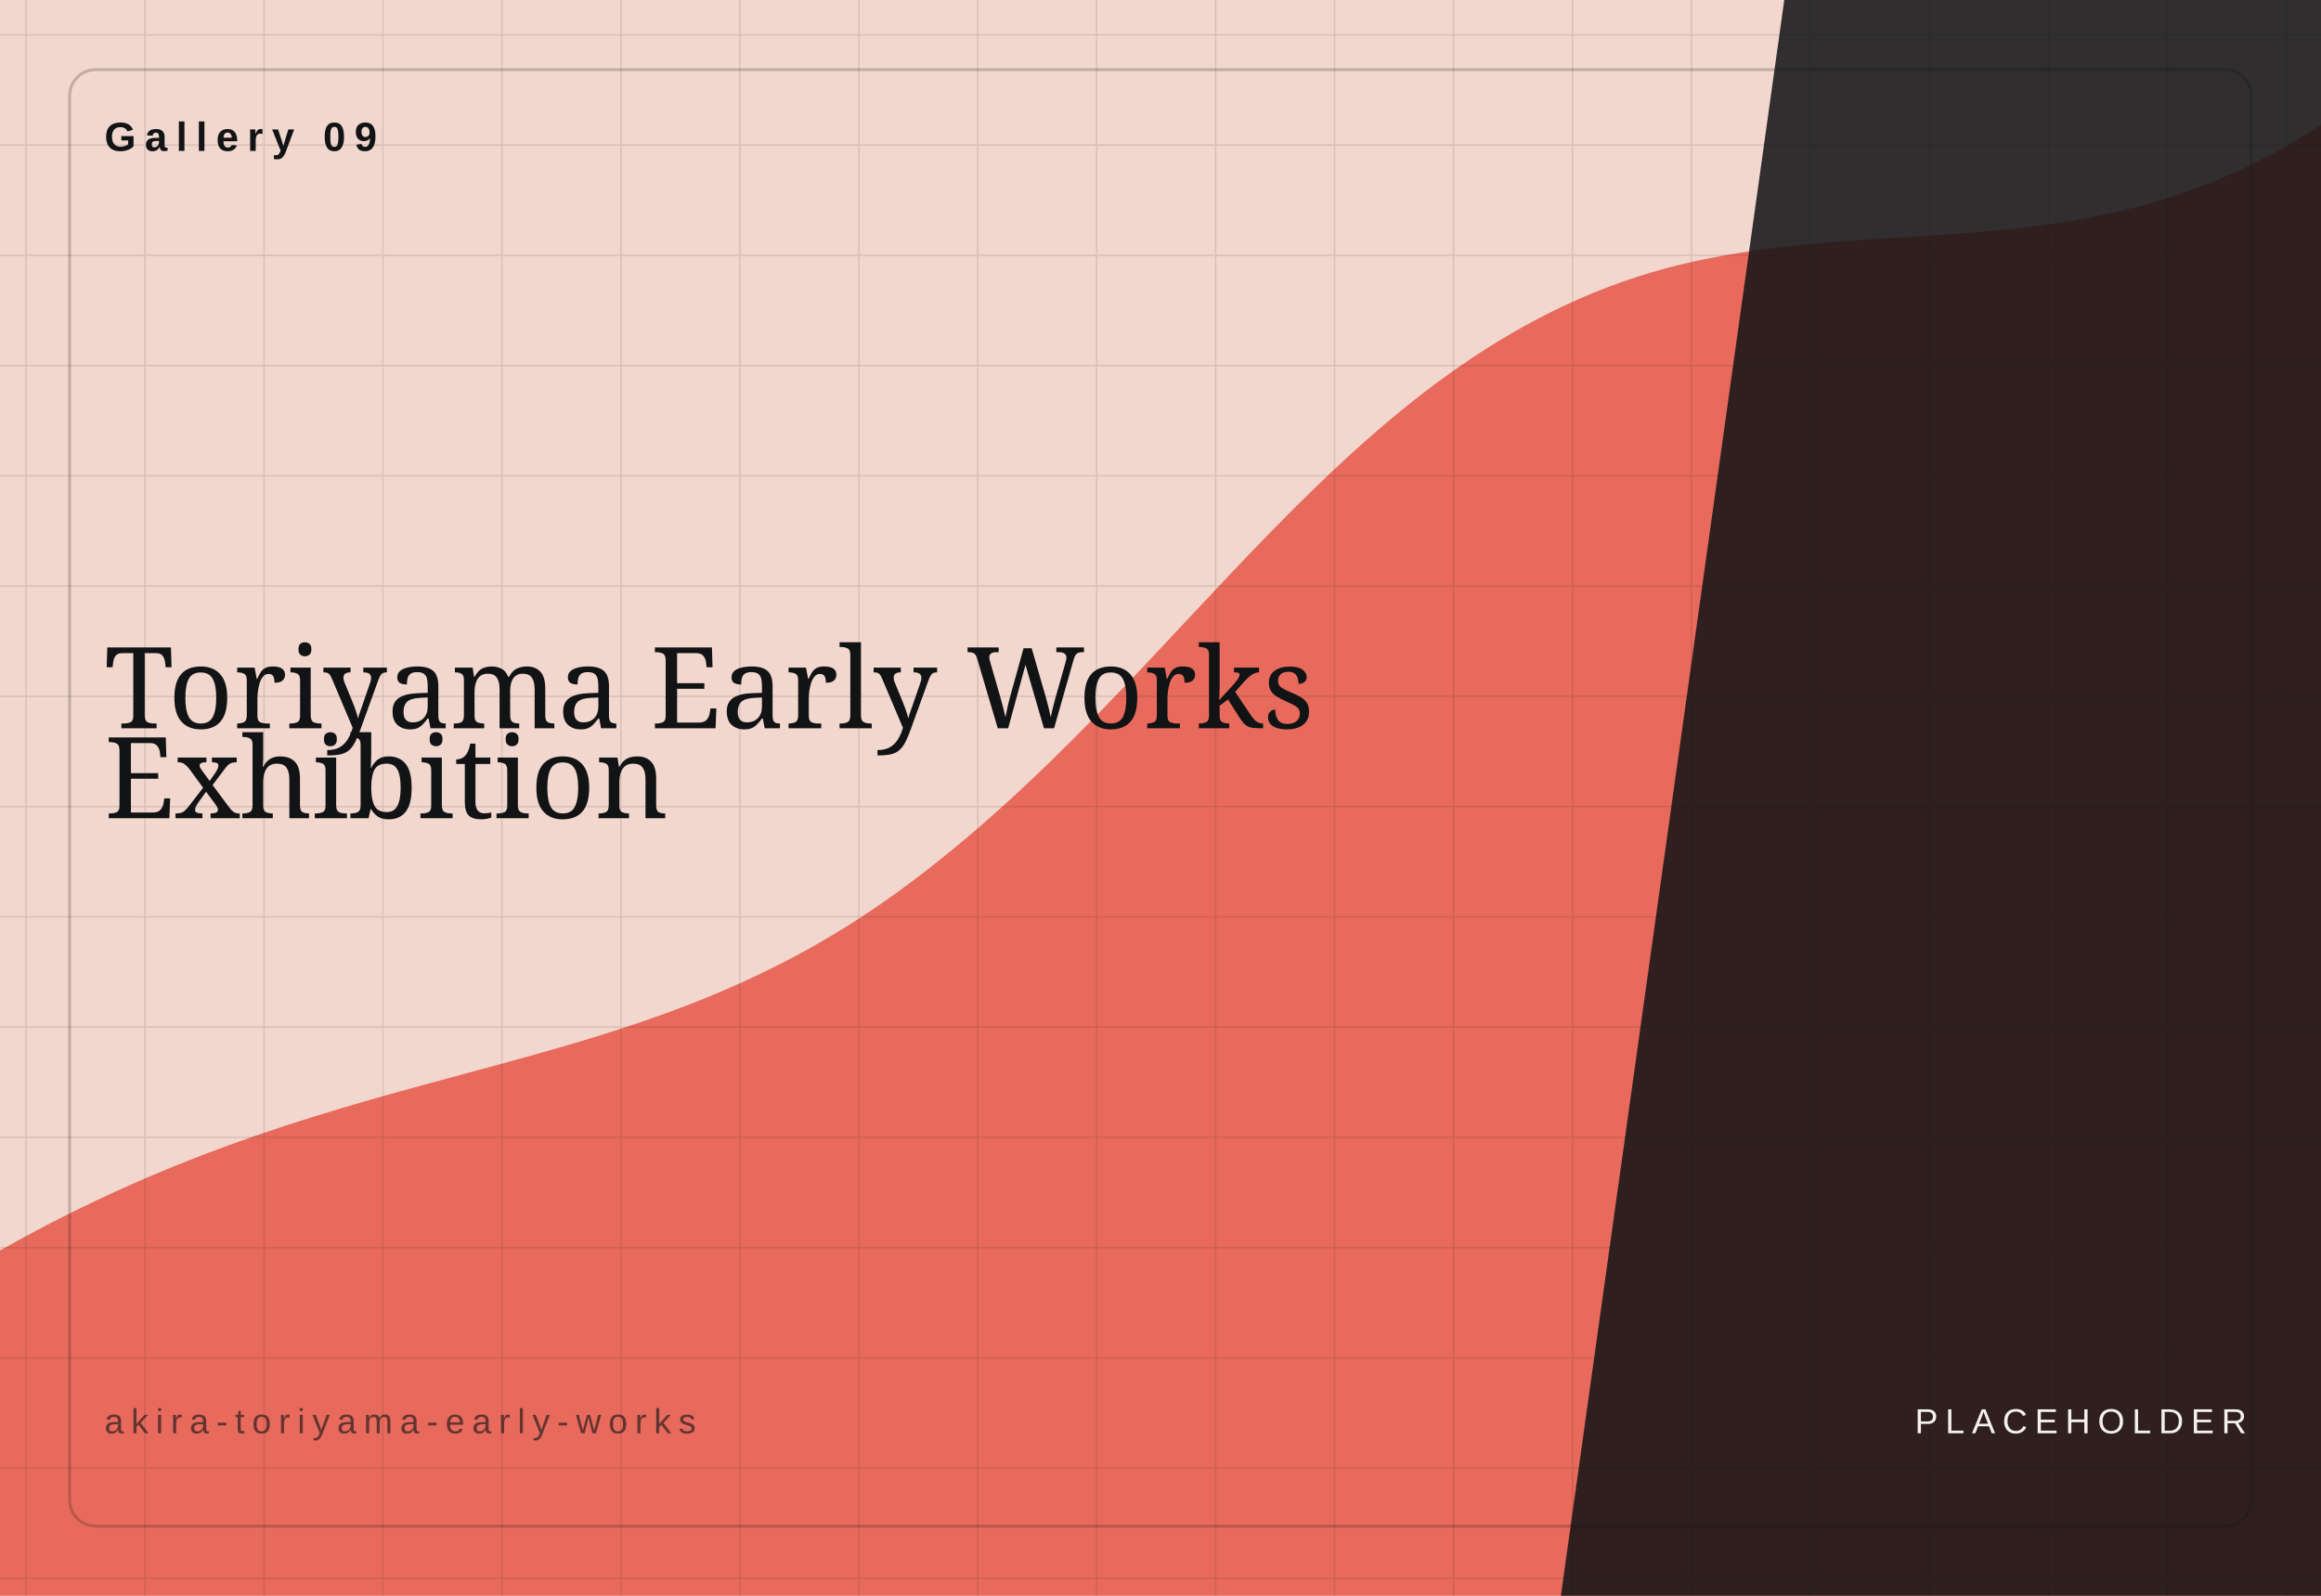
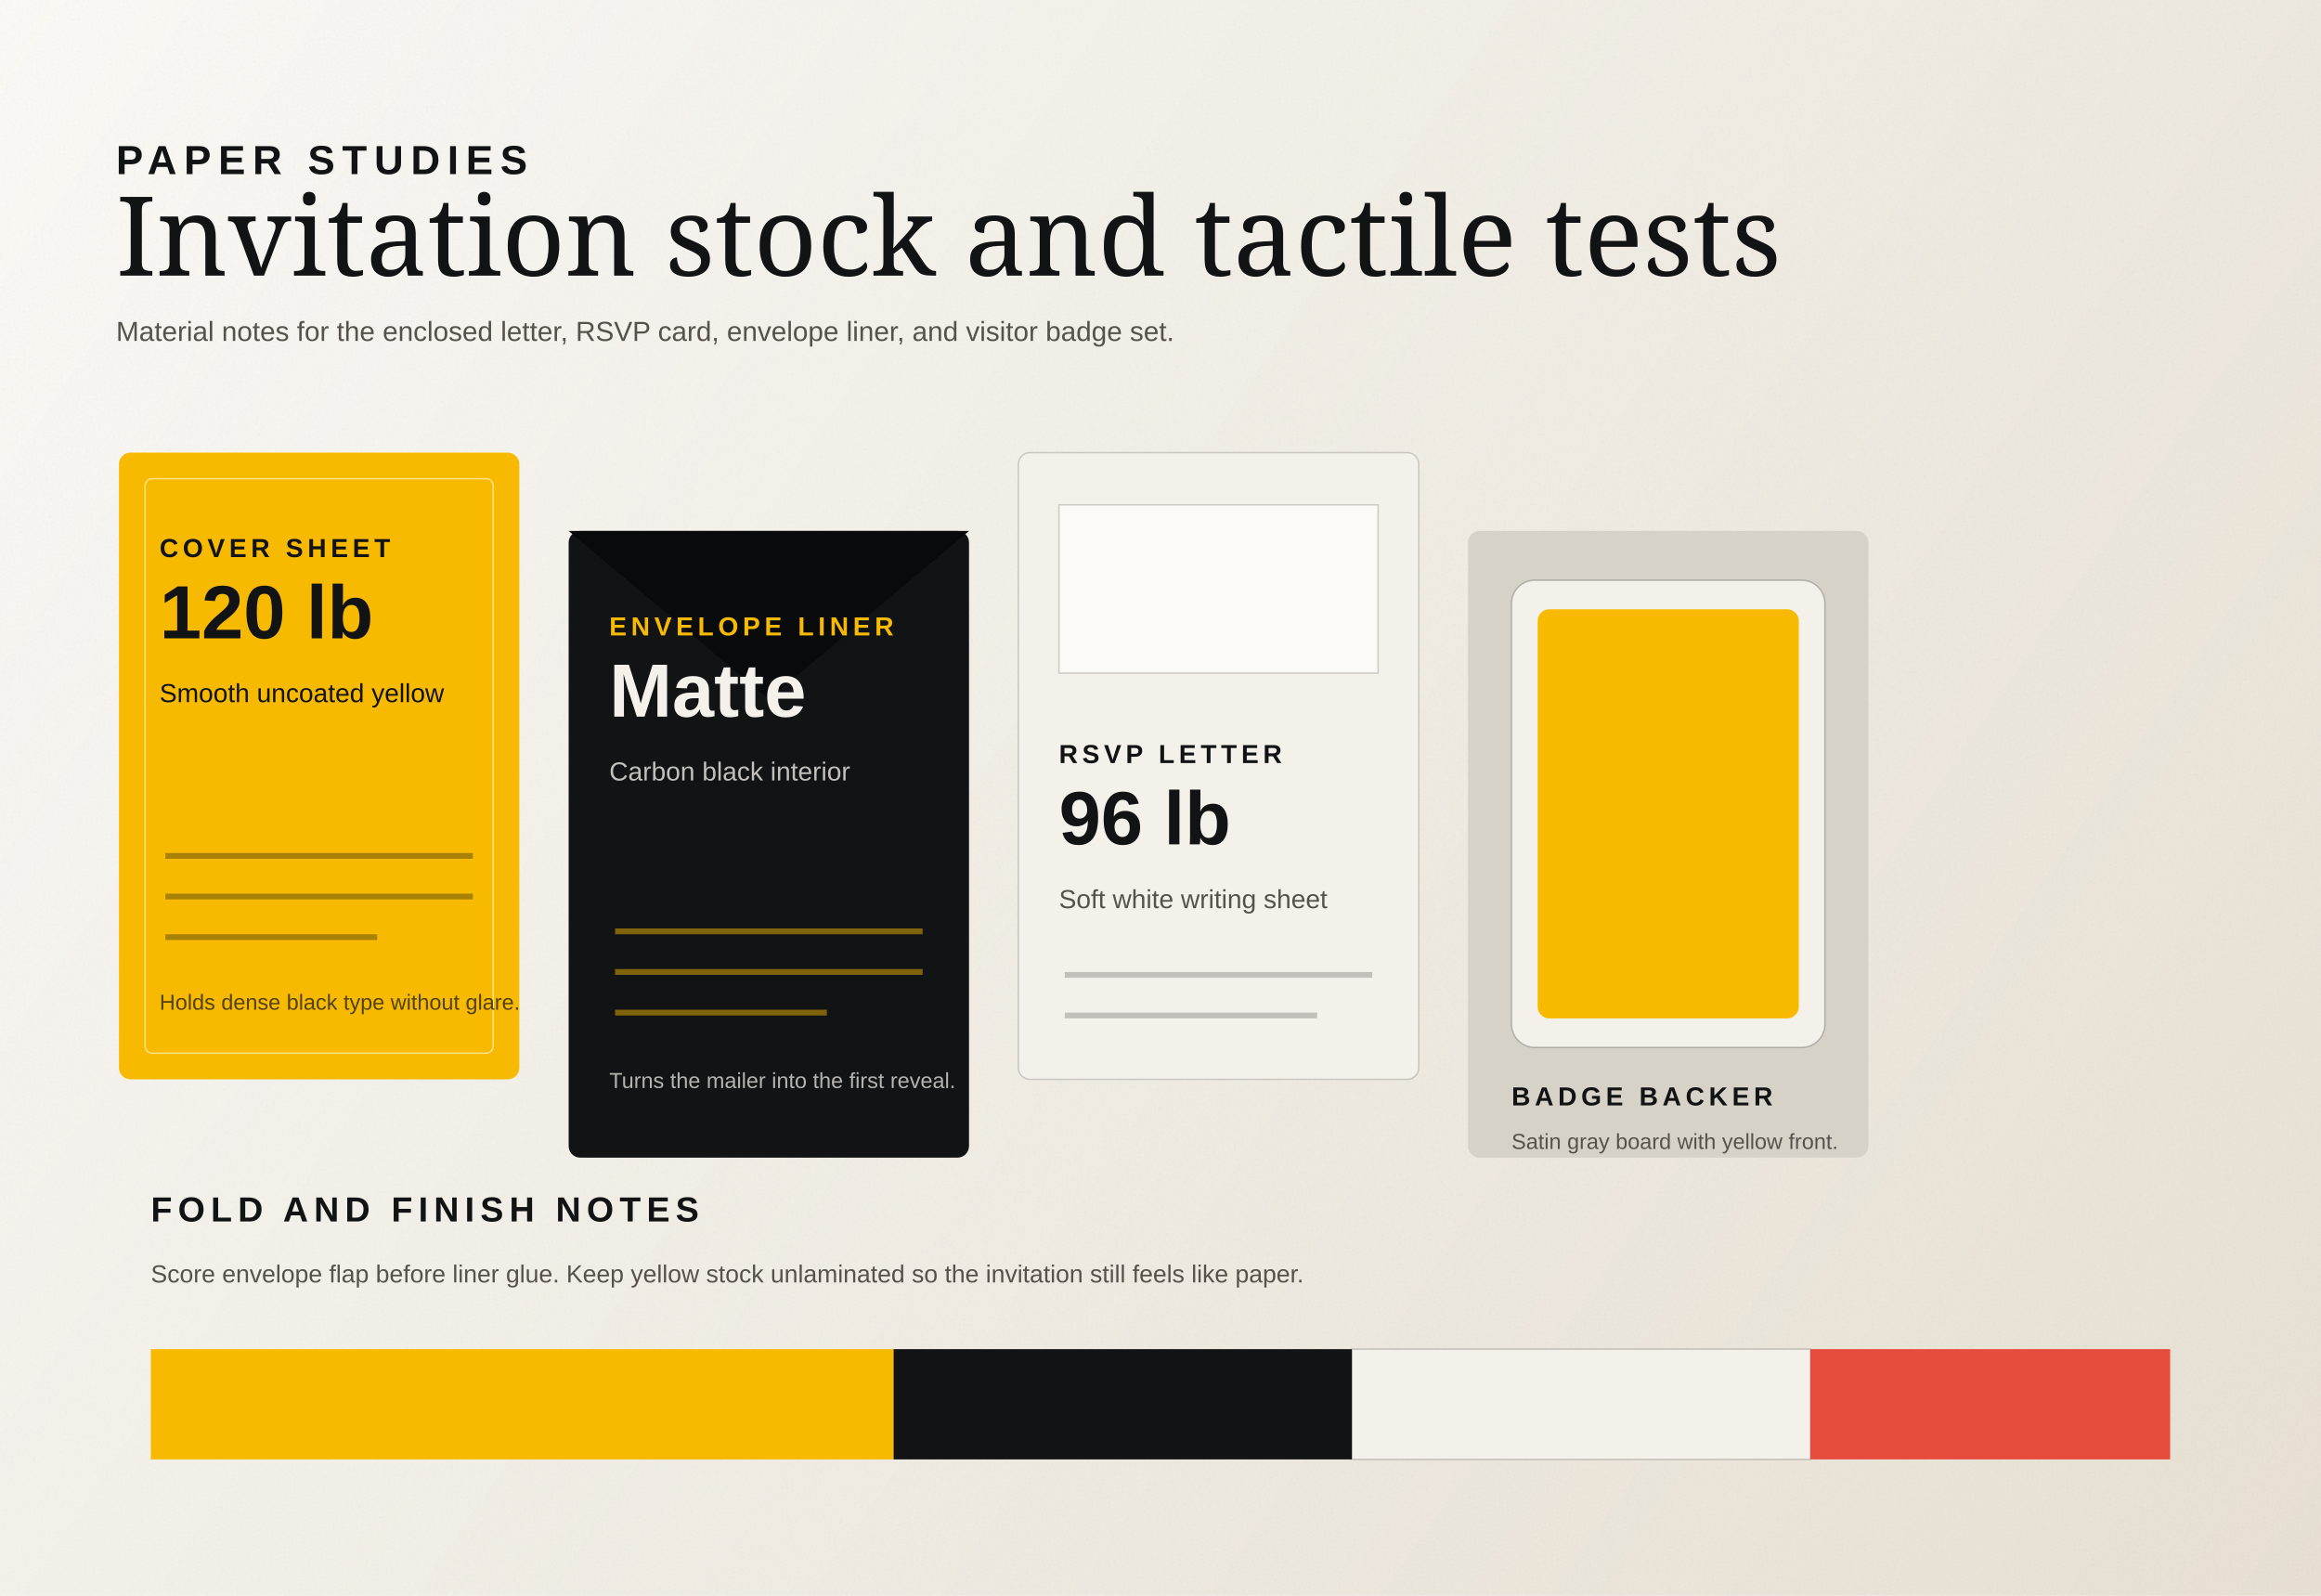
<svg xmlns="http://www.w3.org/2000/svg" width="1600" height="1100" viewBox="0 0 1600 1100" fill="none">
-   <rect width="1600" height="1100" fill="#F4F1EA" />
-   <rect x="0" y="0" width="1600" height="1100" fill="#E64B3C" opacity="0.16" />
-   <path d="M0 862C249 721 431 752 620 614C819 469 930 237 1160 182C1307 147 1447 187 1600 86V1100H0V862Z" fill="#E64B3C" opacity="0.78" />
-   <path d="M1230 0H1600V1100H1076L1230 0Z" fill="#111315" opacity="0.86" />
-   <g opacity="0.12">
-     <path d="M0 24H1600" stroke="#111315" stroke-width="1" />
-     <path d="M0 100H1600" stroke="#111315" stroke-width="1" />
-     <path d="M0 176H1600" stroke="#111315" stroke-width="1" />
-     <path d="M0 252H1600" stroke="#111315" stroke-width="1" />
-     <path d="M0 328H1600" stroke="#111315" stroke-width="1" />
-     <path d="M0 404H1600" stroke="#111315" stroke-width="1" />
-     <path d="M0 480H1600" stroke="#111315" stroke-width="1" />
-     <path d="M0 556H1600" stroke="#111315" stroke-width="1" />
-     <path d="M0 632H1600" stroke="#111315" stroke-width="1" />
-     <path d="M0 708H1600" stroke="#111315" stroke-width="1" />
-     <path d="M0 784H1600" stroke="#111315" stroke-width="1" />
-     <path d="M0 860H1600" stroke="#111315" stroke-width="1" />
-     <path d="M0 936H1600" stroke="#111315" stroke-width="1" />
-     <path d="M0 1012H1600" stroke="#111315" stroke-width="1" />
-     <path d="M0 1088H1600" stroke="#111315" stroke-width="1" />
-     <path d="M0 1164H1600" stroke="#111315" stroke-width="1" />
-     <path d="M18 0V1100" stroke="#111315" stroke-width="1" />
-     <path d="M100 0V1100" stroke="#111315" stroke-width="1" />
-     <path d="M182 0V1100" stroke="#111315" stroke-width="1" />
-     <path d="M264 0V1100" stroke="#111315" stroke-width="1" />
-     <path d="M346 0V1100" stroke="#111315" stroke-width="1" />
-     <path d="M428 0V1100" stroke="#111315" stroke-width="1" />
-     <path d="M510 0V1100" stroke="#111315" stroke-width="1" />
-     <path d="M592 0V1100" stroke="#111315" stroke-width="1" />
-     <path d="M674 0V1100" stroke="#111315" stroke-width="1" />
-     <path d="M756 0V1100" stroke="#111315" stroke-width="1" />
-     <path d="M838 0V1100" stroke="#111315" stroke-width="1" />
-     <path d="M920 0V1100" stroke="#111315" stroke-width="1" />
-     <path d="M1002 0V1100" stroke="#111315" stroke-width="1" />
-     <path d="M1084 0V1100" stroke="#111315" stroke-width="1" />
-     <path d="M1166 0V1100" stroke="#111315" stroke-width="1" />
-     <path d="M1248 0V1100" stroke="#111315" stroke-width="1" />
-     <path d="M1330 0V1100" stroke="#111315" stroke-width="1" />
-     <path d="M1412 0V1100" stroke="#111315" stroke-width="1" />
-     <path d="M1494 0V1100" stroke="#111315" stroke-width="1" />
-     <path d="M1576 0V1100" stroke="#111315" stroke-width="1" />
+   <defs>
+     <filter id="stockNoise" x="0" y="0" width="1600" height="1100" filterUnits="userSpaceOnUse">
+       <feTurbulence type="fractalNoise" baseFrequency="0.58" numOctaves="4" seed="41" />
+       <feColorMatrix type="saturate" values="0" />
+       <feComponentTransfer>
+         <feFuncA type="table" tableValues="0 0.075" />
+       </feComponentTransfer>
+     </filter>
+     <linearGradient id="paperBg" x1="0" y1="0" x2="1600" y2="1100" gradientUnits="userSpaceOnUse">
+       <stop stop-color="#FBFAF6" />
+       <stop offset="1" stop-color="#E7E0D3" />
+     </linearGradient>
+   </defs>
+   <rect width="1600" height="1100" fill="url(#paperBg)" />
+   <rect width="1600" height="1100" filter="url(#stockNoise)" />
+   <text x="80" y="120" fill="#111315" font-family="Arial, sans-serif" font-size="28" font-weight="700" letter-spacing="5">PAPER STUDIES</text>
+   <text x="80" y="190" fill="#111315" font-family="Georgia, serif" font-size="76">Invitation stock and tactile tests</text>
+   <text x="80" y="235" fill="#56524B" font-family="Arial, sans-serif" font-size="19">Material notes for the enclosed letter, RSVP card, envelope liner, and visitor badge set.</text>
+   <g transform="translate(82 312)" font-family="Arial, sans-serif">
+     <g>
+       <rect x="0" y="0" width="276" height="432" rx="8" fill="#F8BA00" />
+       <rect x="18" y="18" width="240" height="396" rx="5" stroke="#FFF8DC" stroke-opacity="0.62" />
+       <text x="28" y="72" fill="#111315" font-size="18" font-weight="700" letter-spacing="3">COVER SHEET</text>
+       <text x="28" y="128" fill="#111315" font-size="52" font-weight="700">120 lb</text>
+       <text x="28" y="172" fill="#111315" font-size="18">Smooth uncoated yellow</text>
+       <path d="M32 278H244M32 306H244M32 334H178" stroke="#111315" stroke-opacity="0.34" stroke-width="4" />
+       <text x="28" y="384" fill="#111315" font-size="15" opacity="0.72">Holds dense black type without glare.</text>
+     </g>
+     <g transform="translate(310 54)">
+       <rect x="0" y="0" width="276" height="432" rx="8" fill="#111315" />
+       <path d="M0 0L276 0L138 116Z" fill="#090A0B" />
+       <text x="28" y="72" fill="#F8BA00" font-size="18" font-weight="700" letter-spacing="3">ENVELOPE LINER</text>
+       <text x="28" y="128" fill="#F4F1EA" font-size="52" font-weight="700">Matte</text>
+       <text x="28" y="172" fill="#F4F1EA" font-size="18" opacity="0.78">Carbon black interior</text>
+       <path d="M32 276H244M32 304H244M32 332H178" stroke="#F8BA00" stroke-opacity="0.48" stroke-width="4" />
+       <text x="28" y="384" fill="#F4F1EA" font-size="15" opacity="0.72">Turns the mailer into the first reveal.</text>
+     </g>
+     <g transform="translate(620 0)">
+       <rect x="0" y="0" width="276" height="432" rx="8" fill="#F4F1EA" stroke="#111315" stroke-opacity="0.18" />
+       <rect x="28" y="36" width="220" height="116" fill="#FBFAF6" stroke="#111315" stroke-opacity="0.18" />
+       <text x="28" y="214" fill="#111315" font-size="18" font-weight="700" letter-spacing="3">RSVP LETTER</text>
+       <text x="28" y="270" fill="#111315" font-size="52" font-weight="700">96 lb</text>
+       <text x="28" y="314" fill="#56524B" font-size="18">Soft white writing sheet</text>
+       <path d="M32 360H244M32 388H206" stroke="#111315" stroke-opacity="0.22" stroke-width="4" />
+     </g>
+     <g transform="translate(930 54)">
+       <rect x="0" y="0" width="276" height="432" rx="8" fill="#D7D2C8" />
+       <rect x="30" y="34" width="216" height="322" rx="16" fill="#F4F1EA" stroke="#111315" stroke-opacity="0.24" />
+       <rect x="48" y="54" width="180" height="282" rx="8" fill="#F8BA00" />
+       <text x="30" y="396" fill="#111315" font-size="18" font-weight="700" letter-spacing="3">BADGE BACKER</text>
+       <text x="30" y="426" fill="#56524B" font-size="15">Satin gray board with yellow front.</text>
+     </g>
  </g>
-   <rect x="48" y="48" width="1504" height="1004" rx="18" stroke="#111315" stroke-width="2" opacity="0.22" />
-   <text x="72" y="104" fill="#111315" font-family="Arial, sans-serif" font-size="28" font-weight="700" letter-spacing="6">Gallery 09</text>
-   <text x="72" y="502" fill="#111315" font-family="Georgia, serif" font-size="78" font-weight="400">
-     <tspan x="72" dy="0">Toriyama Early Works</tspan>
-     <tspan x="72" dy="62">Exhibition</tspan>
-   </text>
-   <text x="72" y="988" fill="#111315" font-family="Arial, sans-serif" font-size="24" letter-spacing="5" opacity="0.62">akira-toriyama-early-works</text>
-   <text x="1320" y="988" fill="#F4F1EA" font-family="Arial, sans-serif" font-size="24" letter-spacing="5">PLACEHOLDER</text>
+   <g transform="translate(104 842)" font-family="Arial, sans-serif">
+     <text x="0" y="0" fill="#111315" font-size="24" font-weight="700" letter-spacing="4">FOLD AND FINISH NOTES</text>
+     <text x="0" y="42" fill="#56524B" font-size="17">Score envelope flap before liner glue. Keep yellow stock unlaminated so the invitation still feels like paper.</text>
+     <rect x="0" y="88" width="512" height="76" fill="#F8BA00" />
+     <rect x="512" y="88" width="316" height="76" fill="#111315" />
+     <rect x="828" y="88" width="316" height="76" fill="#F4F1EA" stroke="#111315" stroke-opacity="0.2" />
+     <rect x="1144" y="88" width="248" height="76" fill="#E64B3C" />
+   </g>
</svg>
